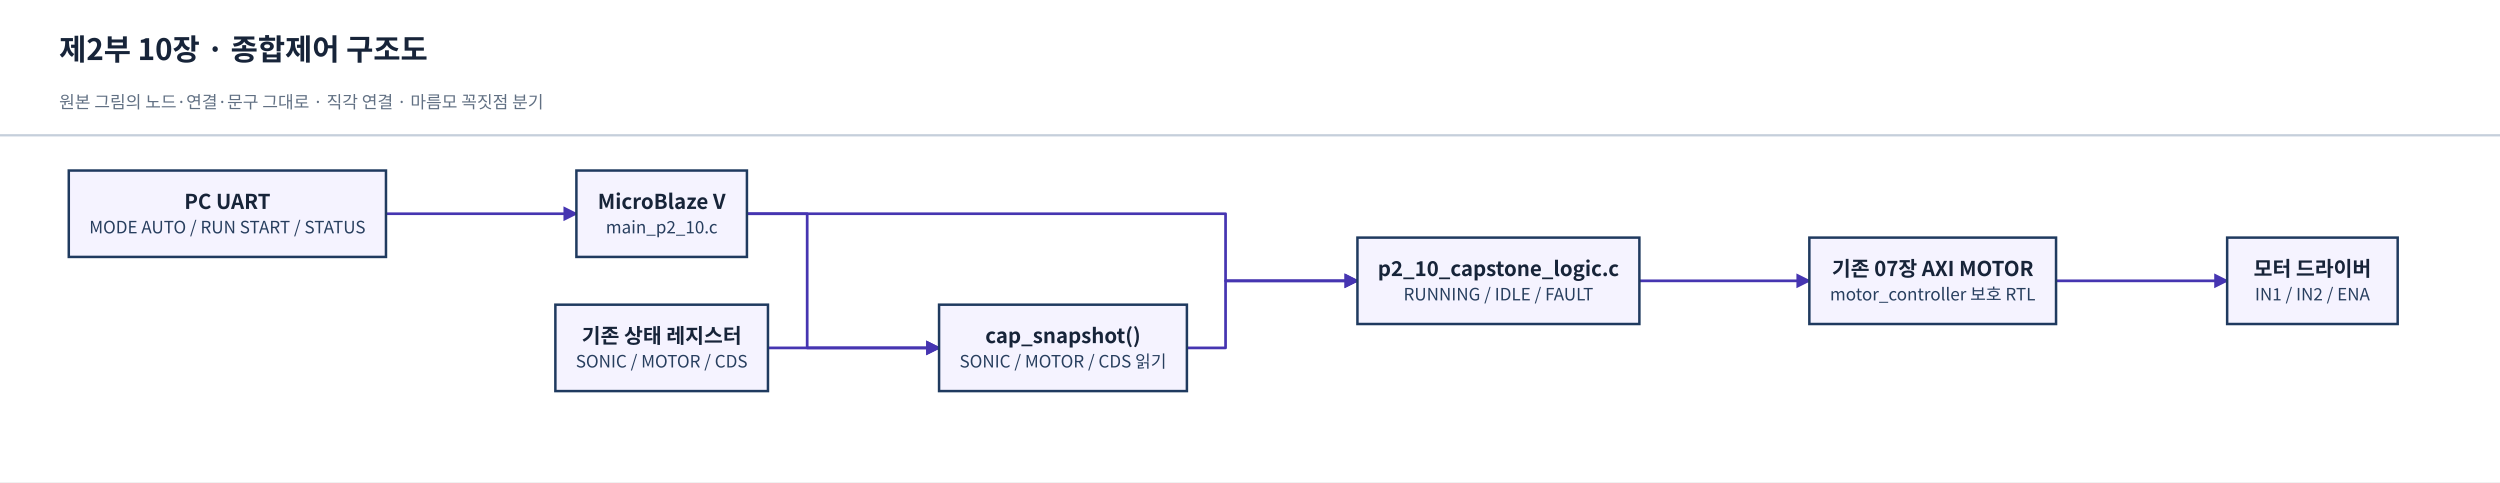
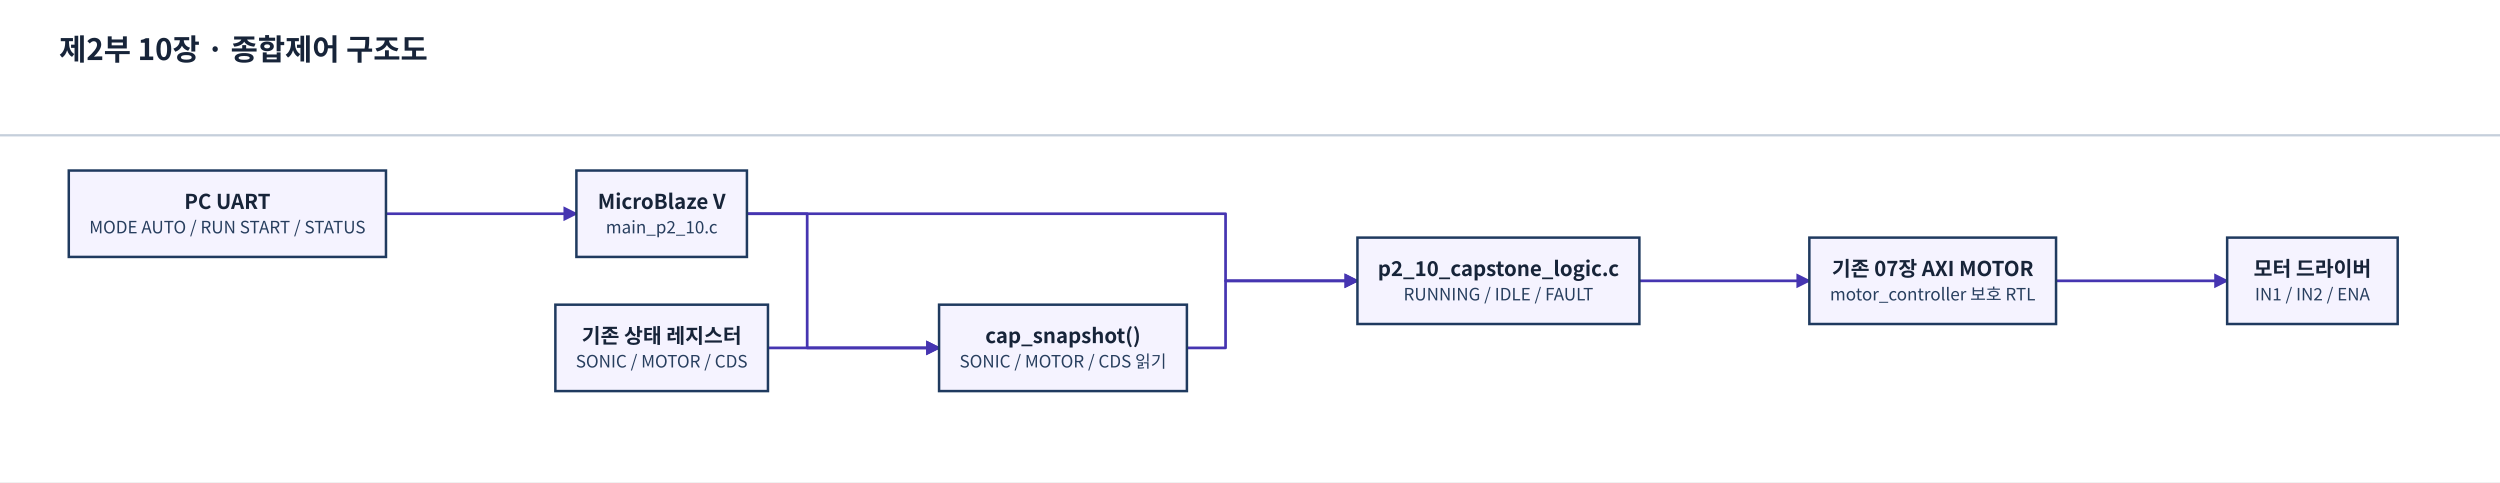
<svg xmlns="http://www.w3.org/2000/svg" id="canvas" width="2199" height="424" viewBox="0 0 2199 424" aria-label="편집 가능한 수직형 플로우차트" version="1.1">
  <defs>
    <marker id="arrowhead-0" markerWidth="13" markerHeight="13" refX="11.375" refY="6.5" orient="auto" markerUnits="userSpaceOnUse">
      <path d="M 0 0 L 13 6.5 L 0 13 z" fill="#4635B1" />
    </marker>
    <marker id="arrowhead-1" markerWidth="13" markerHeight="13" refX="11.375" refY="6.5" orient="auto" markerUnits="userSpaceOnUse">
      <path d="M 0 0 L 13 6.5 L 0 13 z" fill="#4635B1" />
    </marker>
    <marker id="arrowhead-2" markerWidth="13" markerHeight="13" refX="11.375" refY="6.5" orient="auto" markerUnits="userSpaceOnUse">
      <path d="M 0 0 L 13 6.5 L 0 13 z" fill="#4635B1" />
    </marker>
    <marker id="arrowhead-3" markerWidth="13" markerHeight="13" refX="11.375" refY="6.5" orient="auto" markerUnits="userSpaceOnUse">
      <path d="M 0 0 L 13 6.5 L 0 13 z" fill="#4635B1" />
    </marker>
    <marker id="arrowhead-4" markerWidth="13" markerHeight="13" refX="11.375" refY="6.5" orient="auto" markerUnits="userSpaceOnUse">
      <path d="M 0 0 L 13 6.5 L 0 13 z" fill="#4635B1" />
    </marker>
    <marker id="arrowhead-5" markerWidth="13" markerHeight="13" refX="11.375" refY="6.5" orient="auto" markerUnits="userSpaceOnUse">
      <path d="M 0 0 L 13 6.5 L 0 13 z" fill="#4635B1" />
    </marker>
    <marker id="arrowhead-6" markerWidth="13" markerHeight="13" refX="11.375" refY="6.5" orient="auto" markerUnits="userSpaceOnUse">
      <path d="M 0 0 L 13 6.5 L 0 13 z" fill="#4635B1" />
    </marker>
  </defs>
  <rect x="0" y="0" width="2199" height="424" fill="#fff" />
  <g data-heading="title">
    <text x="52" y="52.84" font-size="26" font-weight="780" fill="#172439" text-anchor="start" class="heading-text" font-family="Noto Sans KR, Noto Sans CJK KR, Malgun Gothic, sans-serif">제2부 10장 · 종합제어 구조도</text>
  </g>
  <g data-heading="subtitle">
-     <text x="52" y="95.1" font-size="15" font-weight="400" fill="#617083" text-anchor="start" class="heading-text" font-family="Noto Sans KR, Noto Sans CJK KR, Malgun Gothic, sans-serif">원본 그림의 노드·연결·문구 그대로 · 직각 연결 · 마름모 꼭짓점 분기</text>
+     <text x="52" y="95.1" font-size="15" font-weight="400" fill="#617083" text-anchor="start" class="heading-text" font-family="Noto Sans KR, Noto Sans CJK KR, Malgun Gothic, sans-serif" />
  </g>
  <line x1="0" y1="119" x2="2199" y2="119" stroke="#c5cfdb" stroke-width="2" pointer-events="none" data-role="heading-divider" />
  <g id="edges">
    <g data-edge="e1" class="edge">
      <path d="M 339.5 188 L 507 188" fill="none" stroke="#4635B1" stroke-width="2.4" stroke-linejoin="round" stroke-linecap="round" marker-end="url(#arrowhead-0)" />
    </g>
    <g data-edge="e2" class="edge">
      <path d="M 657 188 L 1078 188 L 1078 247 L 1194 247" fill="none" stroke="#4635B1" stroke-width="2.4" stroke-linejoin="round" stroke-linecap="round" marker-end="url(#arrowhead-1)" />
    </g>
    <g data-edge="e3" class="edge">
      <path d="M 657 188 L 710 188 L 710 306 L 826 306" fill="none" stroke="#4635B1" stroke-width="2.4" stroke-linejoin="round" stroke-linecap="round" marker-end="url(#arrowhead-2)" />
    </g>
    <g data-edge="e4" class="edge">
      <path d="M 1442 247 L 1591.5 247" fill="none" stroke="#4635B1" stroke-width="2.4" stroke-linejoin="round" stroke-linecap="round" marker-end="url(#arrowhead-3)" />
    </g>
    <g data-edge="e5" class="edge">
      <path d="M 1044 306 L 1078 306 L 1078 247 L 1194 247" fill="none" stroke="#4635B1" stroke-width="2.4" stroke-linejoin="round" stroke-linecap="round" marker-end="url(#arrowhead-4)" />
    </g>
    <g data-edge="e6" class="edge">
      <path d="M 1808.5 247 L 1959 247" fill="none" stroke="#4635B1" stroke-width="2.4" stroke-linejoin="round" stroke-linecap="round" marker-end="url(#arrowhead-5)" />
    </g>
    <g data-edge="e7" class="edge">
      <path d="M 675.5 306 L 826 306" fill="none" stroke="#4635B1" stroke-width="2.4" stroke-linejoin="round" stroke-linecap="round" marker-end="url(#arrowhead-6)" />
    </g>
  </g>
  <g id="nodes">
    <g data-node="PC" class="node">
      <rect x="60.5" y="150" width="279" height="76" fill="#f5f3ff" stroke="#1F3A5F" stroke-width="2.2" class="node-shape" pointer-events="all" />
      <text x="200" y="177.5" text-anchor="middle" dominant-baseline="middle" pointer-events="none" font-size="18" font-weight="750" fill="#172439" font-family="Noto Sans KR, Noto Sans CJK KR, Malgun Gothic, sans-serif">PC UART</text>
      <text x="200" y="200" text-anchor="middle" dominant-baseline="middle" pointer-events="none" font-size="15" font-weight="400" fill="#273e5e" font-family="Noto Sans KR, Noto Sans CJK KR, Malgun Gothic, sans-serif">MODE AUTO / RUN START / STATUS</text>
    </g>
    <g data-node="MAIN" class="node">
      <rect x="507" y="150" width="150" height="76" fill="#f5f3ff" stroke="#1F3A5F" stroke-width="2.2" class="node-shape" pointer-events="all" />
      <text x="582" y="177.5" text-anchor="middle" dominant-baseline="middle" pointer-events="none" font-size="18" font-weight="750" fill="#172439" font-family="Noto Sans KR, Noto Sans CJK KR, Malgun Gothic, sans-serif">MicroBlaze V</text>
      <text x="582" y="200" text-anchor="middle" dominant-baseline="middle" pointer-events="none" font-size="15" font-weight="400" fill="#273e5e" font-family="Noto Sans KR, Noto Sans CJK KR, Malgun Gothic, sans-serif">main_p2_10.c</text>
    </g>
    <g data-node="POLICY" class="node">
      <rect x="1194" y="209" width="248" height="76" fill="#f5f3ff" stroke="#1F3A5F" stroke-width="2.2" class="node-shape" pointer-events="all" />
      <text x="1318" y="236.5" text-anchor="middle" dominant-baseline="middle" pointer-events="none" font-size="18" font-weight="750" fill="#172439" font-family="Noto Sans KR, Noto Sans CJK KR, Malgun Gothic, sans-serif">p2_10_capstone_logic.c</text>
      <text x="1318" y="259" text-anchor="middle" dominant-baseline="middle" pointer-events="none" font-size="15" font-weight="400" fill="#273e5e" font-family="Noto Sans KR, Noto Sans CJK KR, Malgun Gothic, sans-serif">RUNNING / IDLE / FAULT</text>
    </g>
    <g data-node="STATUS" class="node">
      <rect x="826" y="268" width="218" height="76" fill="#f5f3ff" stroke="#1F3A5F" stroke-width="2.2" class="node-shape" pointer-events="all" />
      <text x="935" y="295.5" text-anchor="middle" dominant-baseline="middle" pointer-events="none" font-size="18" font-weight="750" fill="#172439" font-family="Noto Sans KR, Noto Sans CJK KR, Malgun Gothic, sans-serif">cap_snapshot()</text>
      <text x="935" y="318" text-anchor="middle" dominant-baseline="middle" pointer-events="none" font-size="15" font-weight="400" fill="#273e5e" font-family="Noto Sans KR, Noto Sans CJK KR, Malgun Gothic, sans-serif">SONIC / MOTOR / CDS 읽기</text>
    </g>
    <g data-node="MOTOR" class="node">
      <rect x="1591.5" y="209" width="217" height="76" fill="#f5f3ff" stroke="#1F3A5F" stroke-width="2.2" class="node-shape" pointer-events="all" />
      <text x="1700" y="236.5" text-anchor="middle" dominant-baseline="middle" pointer-events="none" font-size="18" font-weight="750" fill="#172439" font-family="Noto Sans KR, Noto Sans CJK KR, Malgun Gothic, sans-serif">기존 07장 AXI MOTOR</text>
      <text x="1700" y="259" text-anchor="middle" dominant-baseline="middle" pointer-events="none" font-size="15" font-weight="400" fill="#273e5e" font-family="Noto Sans KR, Noto Sans CJK KR, Malgun Gothic, sans-serif">motor_controller 보호 RTL</text>
    </g>
    <g data-node="SENSORS" class="node">
      <rect x="488.5" y="268" width="187" height="76" fill="#f5f3ff" stroke="#1F3A5F" stroke-width="2.2" class="node-shape" pointer-events="all" />
      <text x="582" y="295.5" text-anchor="middle" dominant-baseline="middle" pointer-events="none" font-size="18" font-weight="750" fill="#172439" font-family="Noto Sans KR, Noto Sans CJK KR, Malgun Gothic, sans-serif">기존 상태 레지스터</text>
      <text x="582" y="318" text-anchor="middle" dominant-baseline="middle" pointer-events="none" font-size="15" font-weight="400" fill="#273e5e" font-family="Noto Sans KR, Noto Sans CJK KR, Malgun Gothic, sans-serif">SONIC / MOTOR / CDS</text>
    </g>
    <g data-node="OUTPUTS" class="node">
      <rect x="1959" y="209" width="150" height="76" fill="#f5f3ff" stroke="#1F3A5F" stroke-width="2.2" class="node-shape" pointer-events="all" />
      <text x="2034" y="236.5" text-anchor="middle" dominant-baseline="middle" pointer-events="none" font-size="18" font-weight="750" fill="#172439" font-family="Noto Sans KR, Noto Sans CJK KR, Malgun Gothic, sans-serif">모터 드라이버</text>
      <text x="2034" y="259" text-anchor="middle" dominant-baseline="middle" pointer-events="none" font-size="15" font-weight="400" fill="#273e5e" font-family="Noto Sans KR, Noto Sans CJK KR, Malgun Gothic, sans-serif">IN1 / IN2 / ENA</text>
    </g>
  </g>
</svg>
